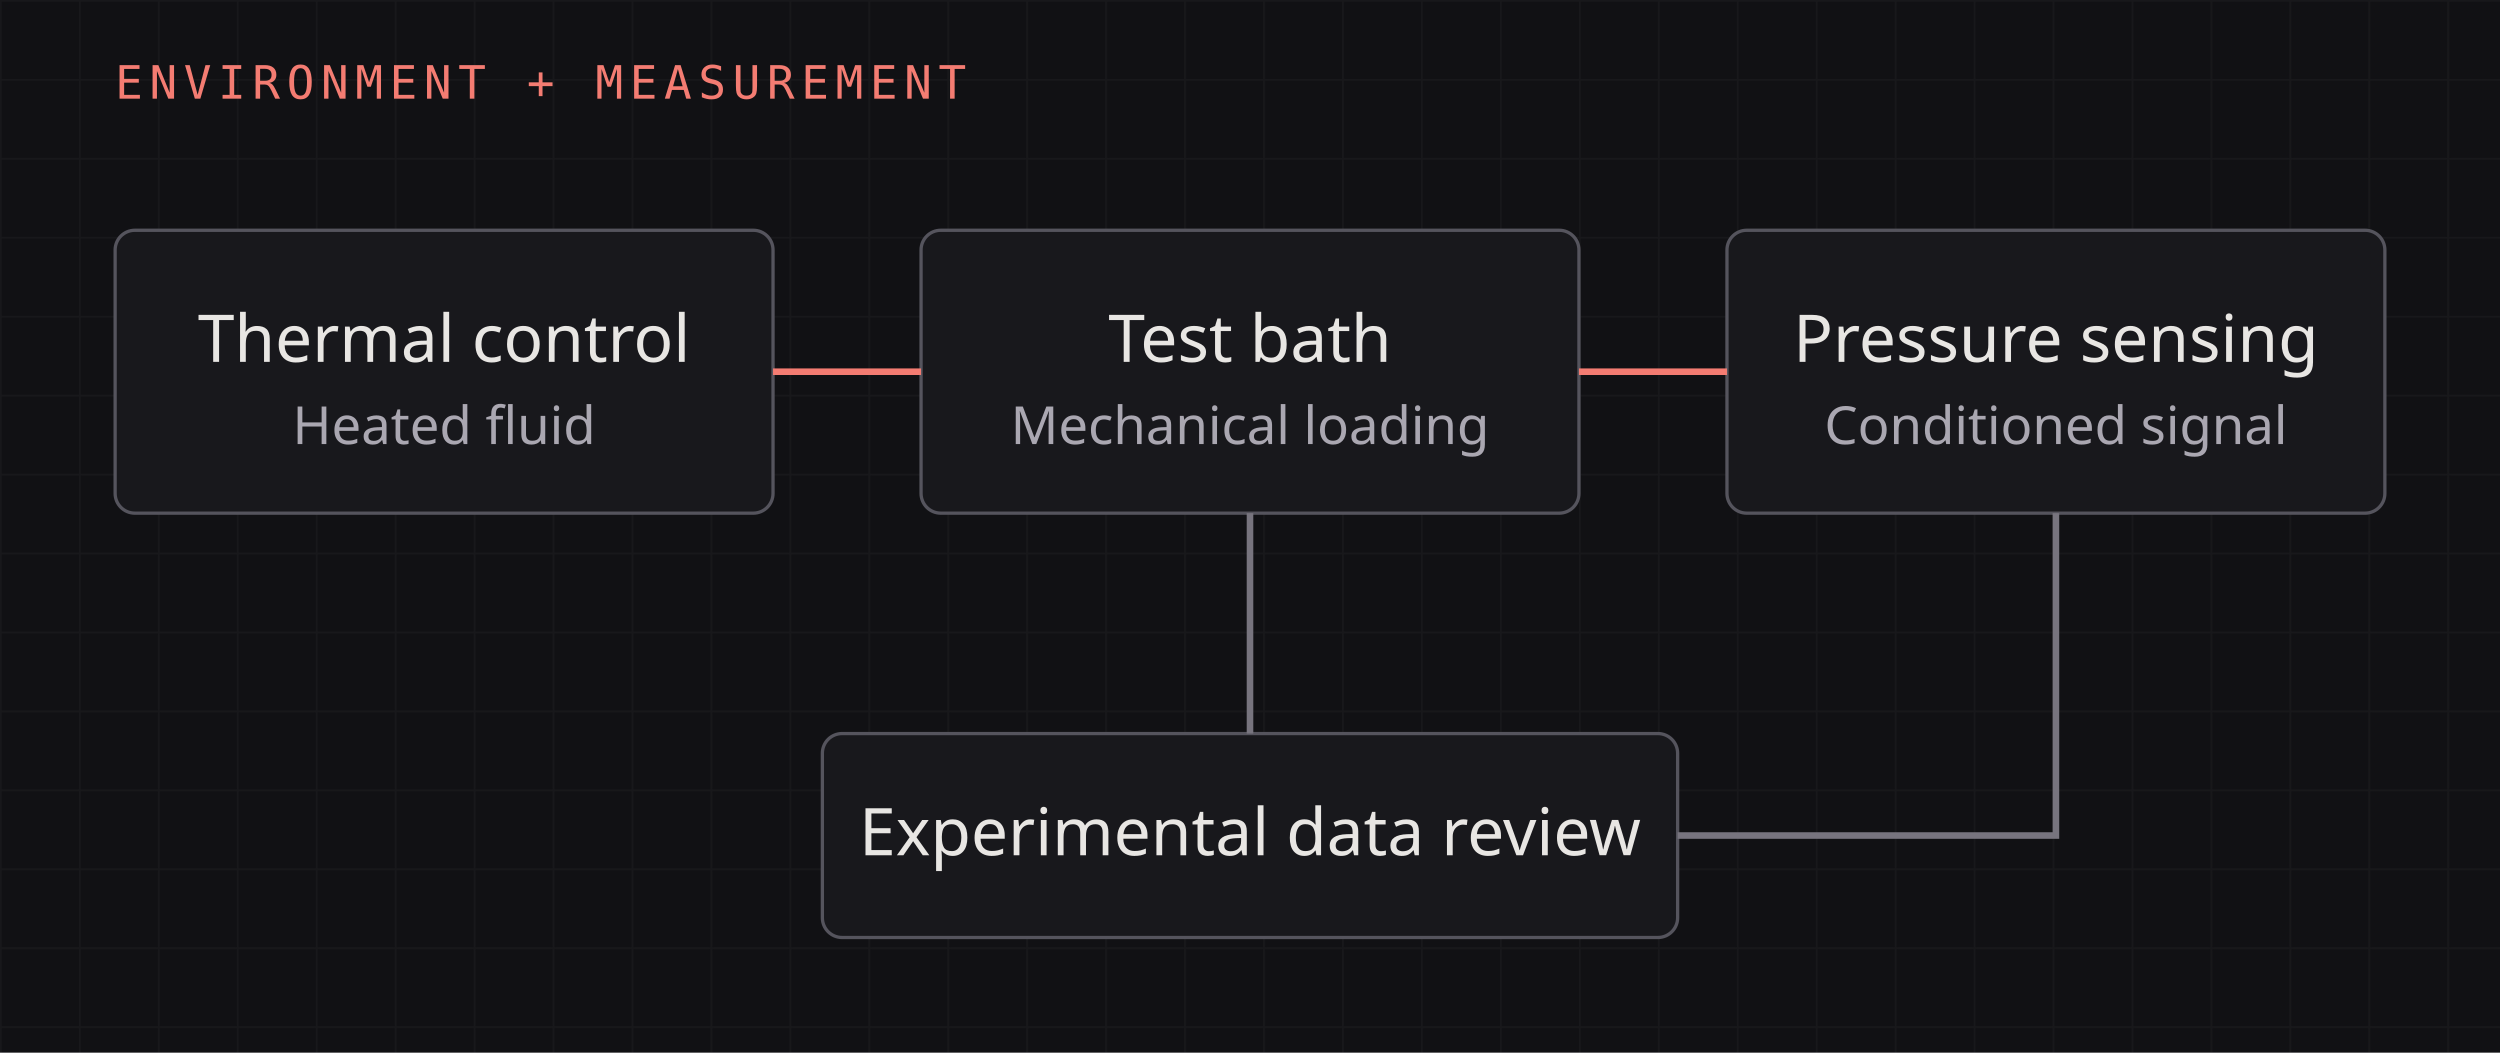
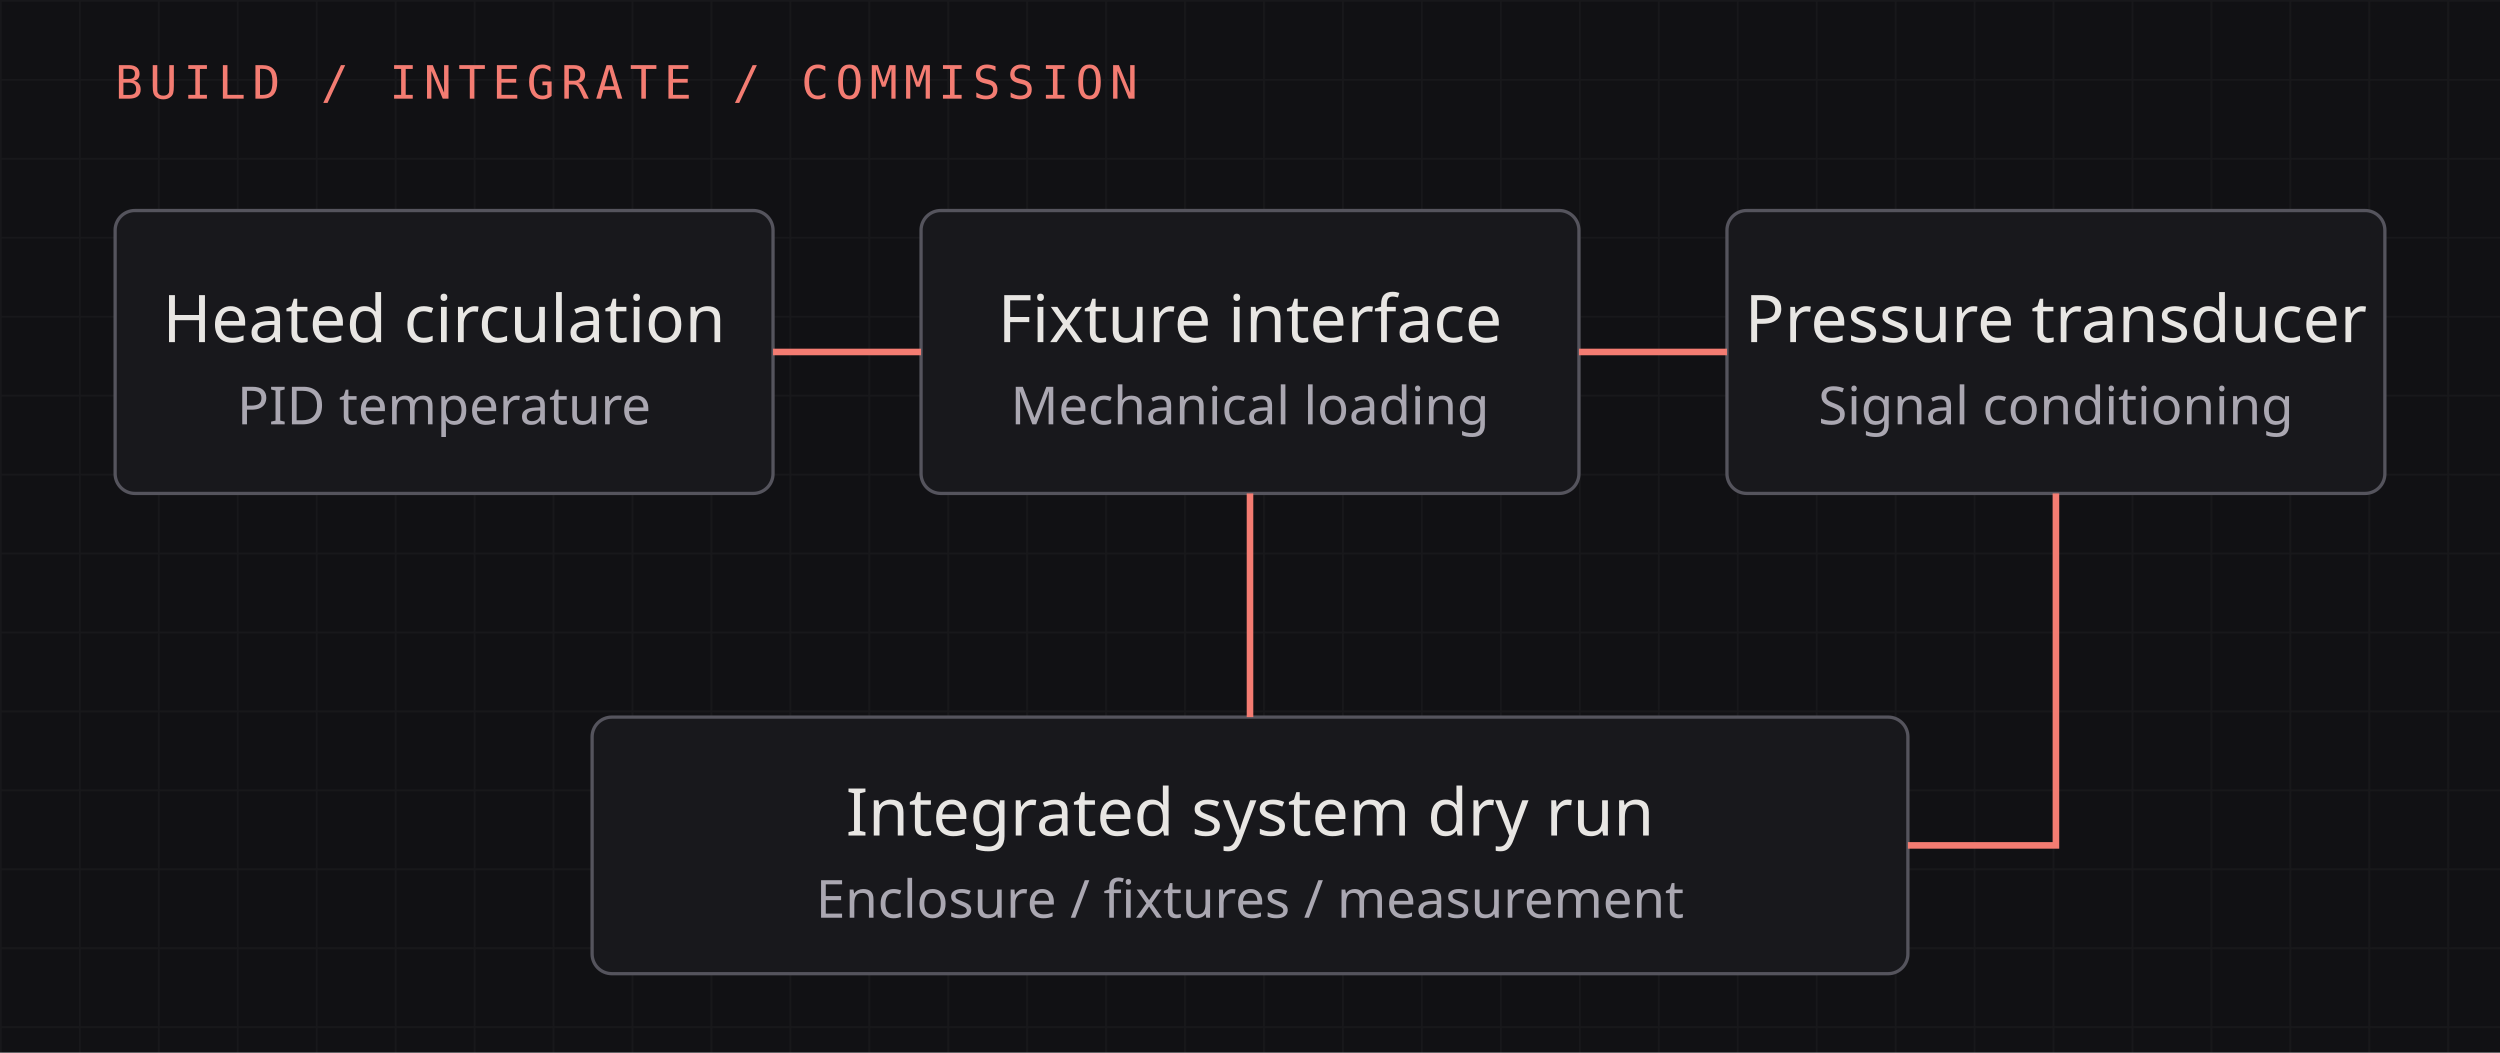
<svg xmlns="http://www.w3.org/2000/svg" viewBox="0 0 760 320" role="img" aria-labelledby="title">
  <defs>
    <pattern id="grid" width="24" height="24" patternUnits="userSpaceOnUse">
      <path d="M24 0H0V24" fill="none" stroke="#ffffff" stroke-opacity=".035" />
    </pattern>
  </defs>
  <style>.label{fill:#e8e6e3;font:500 20px sans-serif}.sub{fill:#aaa7b1;font:16px sans-serif}.note{fill:#f47c72;font:14px monospace;letter-spacing:2px}</style>
  <rect width="760" height="320" fill="#111114" />
  <rect width="760" height="320" fill="url(#grid)" />
-   <rect x="35" y="70" width="200" height="86" rx="6" fill="#18181c" stroke="#55545d" />
-   <text x="135.0" y="110.0" text-anchor="middle" class="label">Thermal control</text>
-   <text x="135.0" y="135.0" text-anchor="middle" class="sub">Heated fluid</text>
-   <rect x="280" y="70" width="200" height="86" rx="6" fill="#18181c" stroke="#55545d" />
-   <text x="380.0" y="110.0" text-anchor="middle" class="label">Test bath</text>
-   <text x="380.0" y="135.0" text-anchor="middle" class="sub">Mechanical loading</text>
-   <rect x="525" y="70" width="200" height="86" rx="6" fill="#18181c" stroke="#55545d" />
-   <text x="625.0" y="110.0" text-anchor="middle" class="label">Pressure sensing</text>
-   <text x="625.0" y="135.0" text-anchor="middle" class="sub">Conditioned signal</text>
-   <path d="M235 113H280 M480 113H525" fill="none" stroke="#f47c72" stroke-width="2" />
-   <rect x="250" y="223" width="260" height="62" rx="6" fill="#18181c" stroke="#55545d" />
-   <text x="380.0" y="260.0" text-anchor="middle" class="label">Experimental data review</text>
-   <path d="M380 156V223 M625 156V254H510" fill="none" stroke="#77747e" stroke-width="2" />
-   <text x="35" y="30" class="note">ENVIRONMENT + MEASUREMENT</text>
+   <text x="35" y="30" class="note">BUILD / INTEGRATE / COMMISSION</text>
+   <rect x="35" y="64" width="200" height="86" rx="6" fill="#18181c" stroke="#55545d" />
+   <text x="135.0" y="104.0" text-anchor="middle" class="label">Heated circulation</text>
+   <text x="135.0" y="129.0" text-anchor="middle" class="sub">PID temperature</text>
+   <rect x="280" y="64" width="200" height="86" rx="6" fill="#18181c" stroke="#55545d" />
+   <text x="380.0" y="104.0" text-anchor="middle" class="label">Fixture interface</text>
+   <text x="380.0" y="129.0" text-anchor="middle" class="sub">Mechanical loading</text>
+   <rect x="525" y="64" width="200" height="86" rx="6" fill="#18181c" stroke="#55545d" />
+   <text x="625.0" y="104.0" text-anchor="middle" class="label">Pressure transducer</text>
+   <text x="625.0" y="129.0" text-anchor="middle" class="sub">Signal conditioning</text>
+   <rect x="180" y="218" width="400" height="78" rx="6" fill="#18181c" stroke="#55545d" />
+   <text x="380.0" y="254.0" text-anchor="middle" class="label">Integrated system dry run</text>
+   <text x="380.0" y="279.0" text-anchor="middle" class="sub">Enclosure / fixtures / measurement</text>
+   <path d="M235 107H280 M480 107H525 M380 150V218 M625 150V257H580" fill="none" stroke="#f47c72" stroke-width="2" />
</svg>
